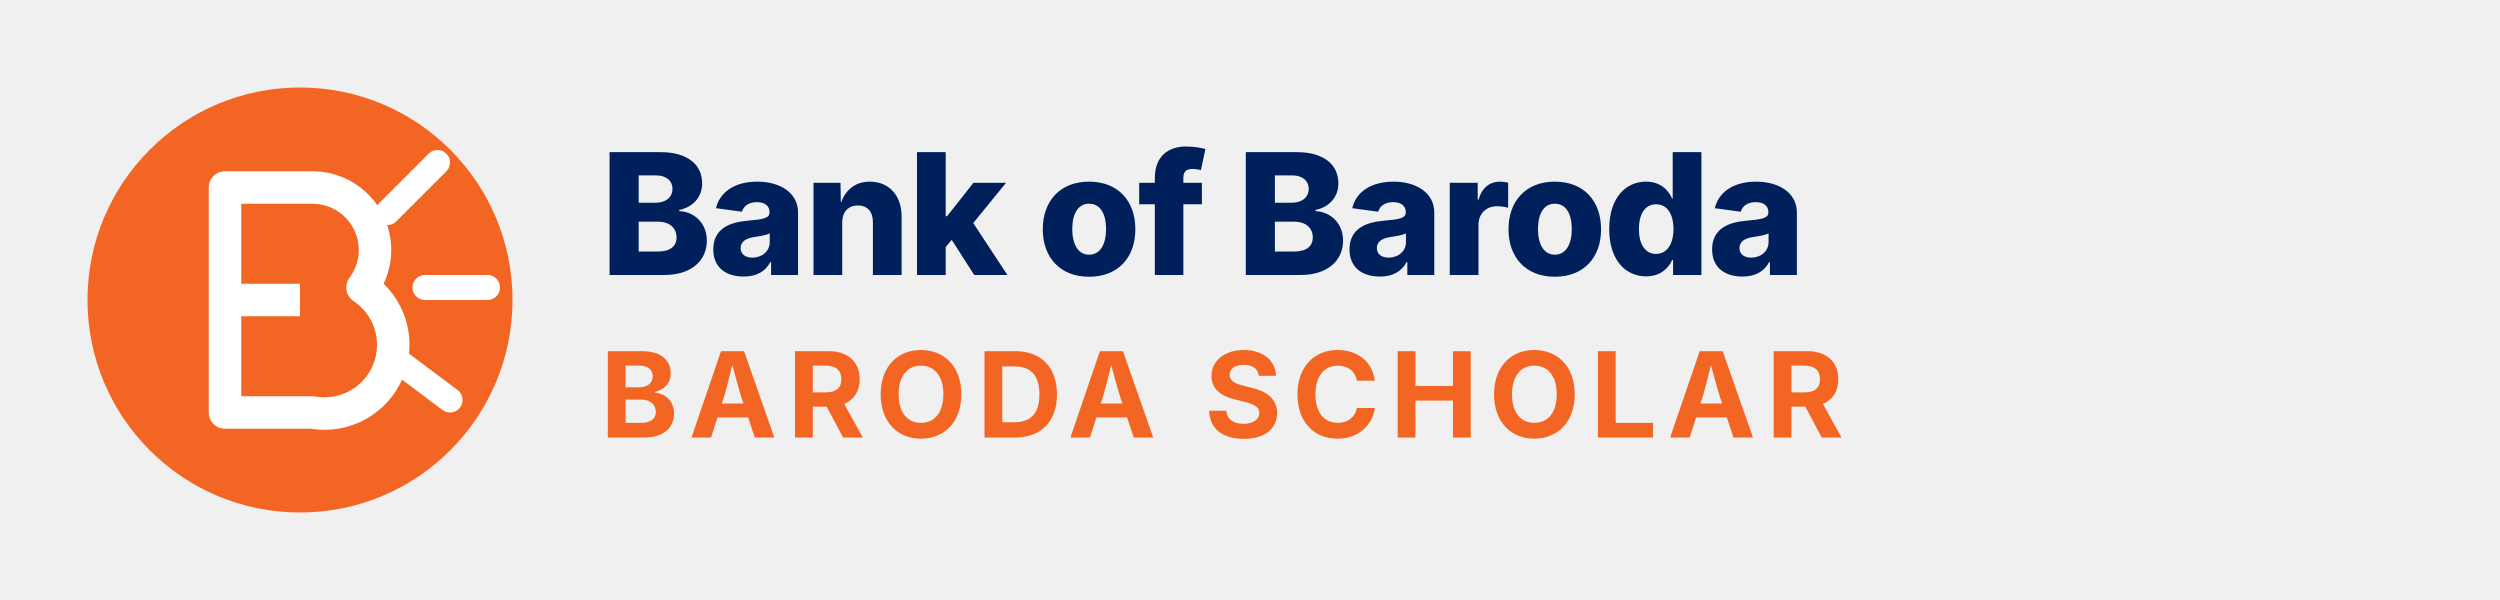
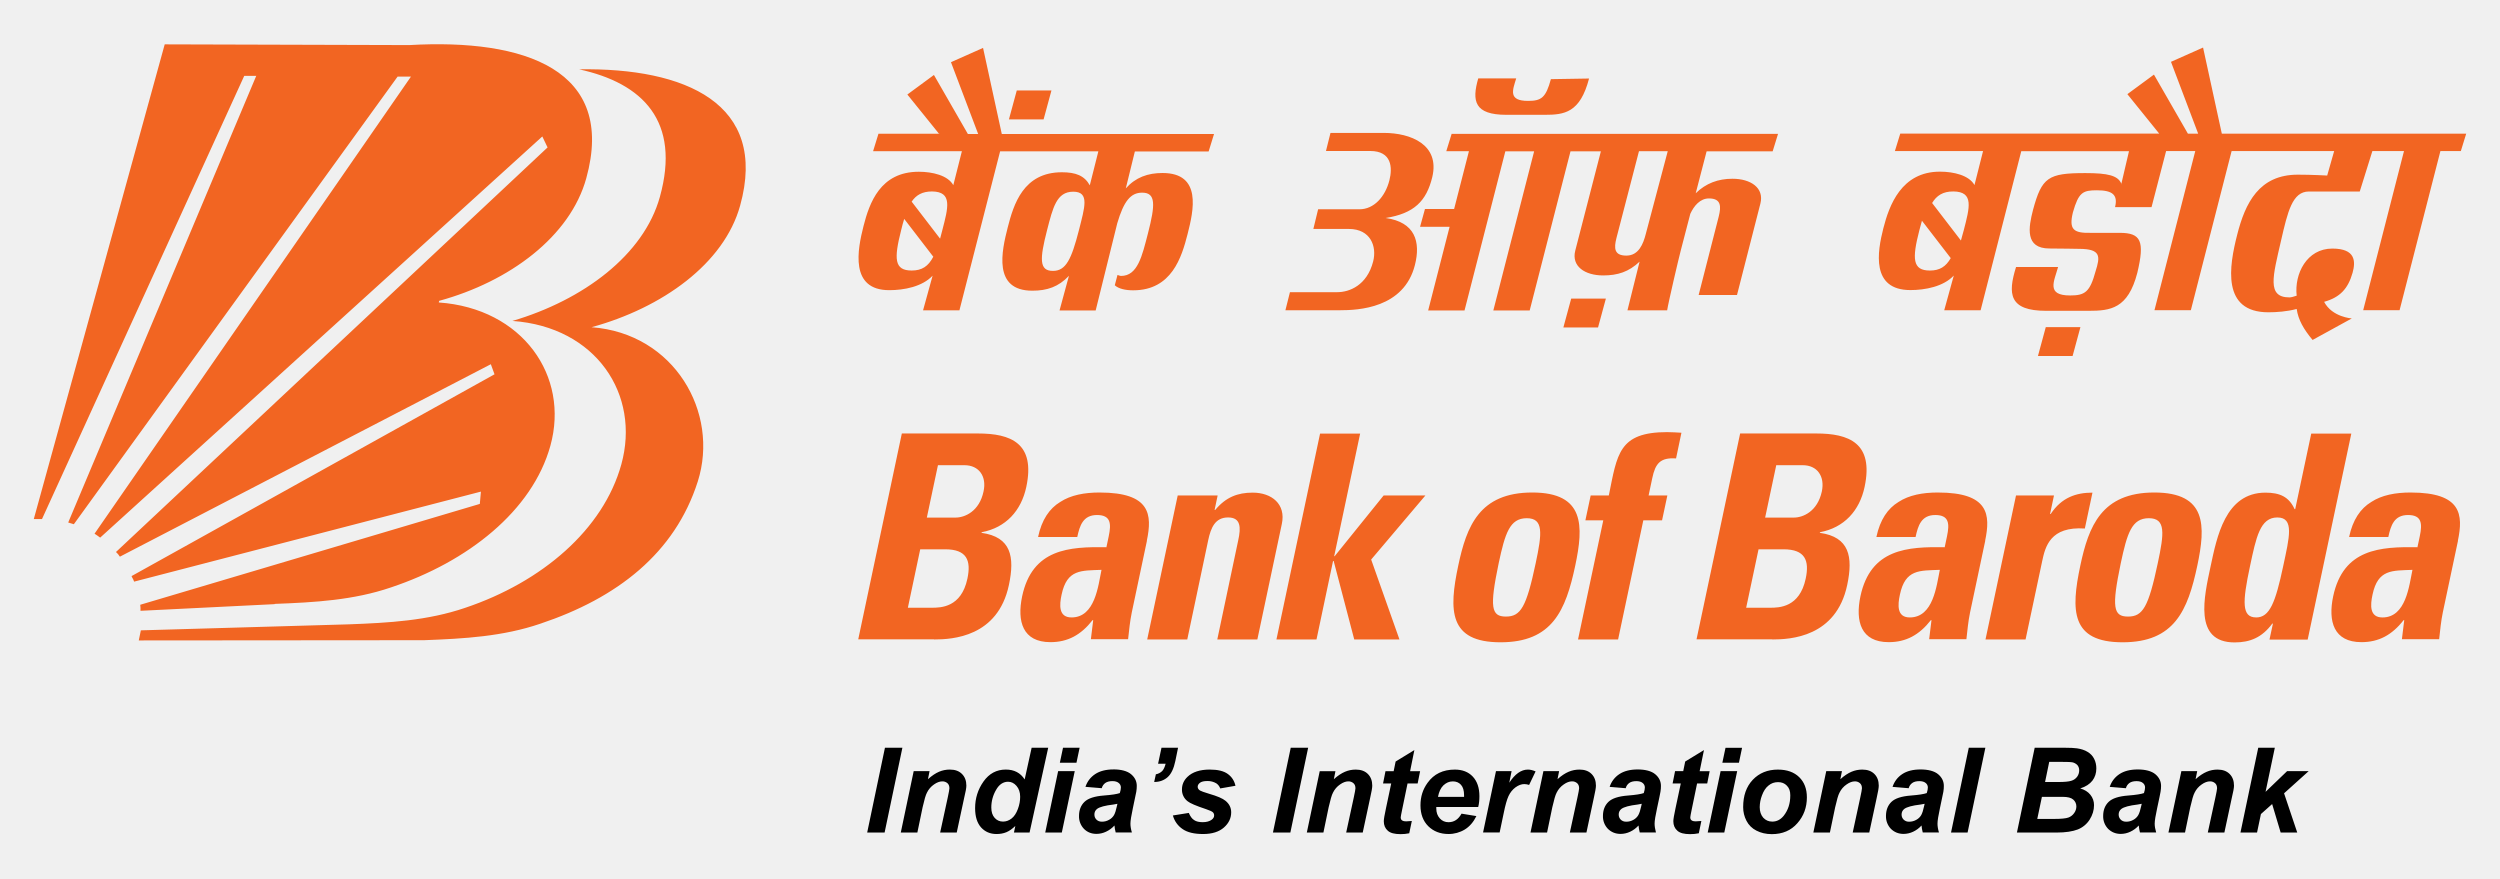
- <svg xmlns="http://www.w3.org/2000/svg" viewBox="0 0 200 48" width="200" height="48">
-   <g transform="translate(6, 6)">
-     <circle cx="18" cy="18" r="17" fill="#F26522" />
-     <path d="M12 9h7a5 5 0 0 1 4 8 5.5 5.5 0 0 1-4 10h-7V9z" fill="none" stroke="#FFFFFF" stroke-width="2.6" stroke-linejoin="round" />
-     <path d="M12 18h6" stroke="#FFFFFF" stroke-width="2.6" />
-     <path d="M25 11l4-4M28 17h5M26 23l4 3" stroke="#FFFFFF" stroke-width="2" stroke-linecap="round" />
+ <svg xmlns="http://www.w3.org/2000/svg" width="185" height="65" fill="none" version="1.1" id="svg2" viewBox="0 0 185.0 65.0">
+   <defs id="defs2" />
+   <g id="g114" transform="translate(2.5,3.274428)">
+     <path id="path97" style="fill:#000000;fill-opacity:1" d="m 62.986,52.059 -1.314,6.273 h 1.289 l 1.316,-6.273 z m 10.855,0 -0.516,2.344 c -0.315,-0.487 -0.774,-0.73 -1.396,-0.73 -0.685,0 -1.235,0.298 -1.65,0.885 -0.414,0.585 -0.621,1.243 -0.621,1.973 0,0.631 0.152,1.099 0.441,1.424 0.297,0.325 0.676,0.488 1.145,0.488 0.27,0 0.514,-0.045 0.73,-0.135 0.216,-0.09 0.434,-0.245 0.66,-0.461 l -0.102,0.486 H 73.688 l 1.379,-6.273 z m -1.74,2.516 c 0.235,0 0.441,0.1 0.621,0.307 0.18,0.207 0.27,0.478 0.27,0.803 -10e-7,0.297 -0.053,0.594 -0.17,0.91 -0.118,0.315 -0.27,0.55 -0.469,0.703 -0.198,0.153 -0.406,0.225 -0.631,0.225 -0.243,0 -0.451,-0.09 -0.613,-0.27 -0.172,-0.189 -0.252,-0.444 -0.252,-0.768 a 2.562,2.562 0 0 1 0.352,-1.307 c 0.225,-0.405 0.533,-0.604 0.893,-0.604 z m 4.062,-2.516 -0.234,1.109 h 1.229 l 0.234,-1.109 h -1.227 z m 7.287,0 -0.252,1.182 h 0.559 c -0.062,0.243 -0.144,0.422 -0.252,0.539 a 0.897,0.897 0 0 1 -0.471,0.244 l -0.125,0.568 c 0.406,0 0.738,-0.127 1,-0.361 0.261,-0.234 0.45,-0.631 0.568,-1.199 l 0.199,-0.973 z m 9.564,0 -1.316,6.273 h 1.289 l 1.316,-6.273 z m 50.176,0 -1.314,6.273 v 0.002 h 1.225 l 1.316,-6.275 z m 4.877,0 -1.314,6.273 v 0.002 h 2.945 c 0.659,0 1.174,-0.082 1.553,-0.227 a 1.846,1.846 0 0 0 0.883,-0.729 c 0.216,-0.343 0.324,-0.695 0.324,-1.074 0,-0.279 -0.089,-0.542 -0.27,-0.766 -0.181,-0.226 -0.434,-0.379 -0.75,-0.469 0.406,-0.126 0.704,-0.325 0.902,-0.578 0.189,-0.252 0.289,-0.549 0.289,-0.9 0,-0.262 -0.054,-0.495 -0.162,-0.711 -0.108,-0.217 -0.271,-0.39 -0.488,-0.516 -0.216,-0.135 -0.477,-0.216 -0.783,-0.262 -0.189,-0.027 -0.513,-0.045 -0.982,-0.045 z m 16.543,0 -1.316,6.275 h 1.227 l 0.287,-1.369 0.83,-0.74 0.631,2.109 h 1.227 l -0.975,-2.904 1.822,-1.641 h -1.596 l -1.596,1.533 0.686,-3.264 z m -39.422,0.002 -0.234,1.107 h 1.227 l 0.232,-1.107 z m -23.025,0.17 -1.387,0.848 -0.145,0.713 h -0.605 l -0.18,0.91 h 0.604 l -0.387,1.83 c -0.108,0.504 -0.162,0.819 -0.162,0.963 0,0.298 0.098,0.533 0.297,0.705 0.189,0.171 0.504,0.252 0.938,0.252 a 3.041,3.041 0 0 0 0.648,-0.064 l 0.191,-0.91 c -0.217,0.018 -0.352,0.027 -0.406,0.027 -0.162,0 -0.263,-0.026 -0.326,-0.08 -0.063,-0.045 -0.09,-0.118 -0.09,-0.217 0,-0.046 0.037,-0.244 0.109,-0.586 l 0.396,-1.92 h 0.748 l 0.182,-0.91 h -0.74 z m 21.43,0 -1.389,0.848 -0.145,0.711 h -0.604 l -0.182,0.91 v 0.002 h 0.605 l -0.389,1.83 c -0.108,0.504 -0.162,0.819 -0.162,0.963 0,0.298 0.101,0.533 0.299,0.705 0.189,0.171 0.504,0.252 0.938,0.252 a 3.054,3.054 0 0 0 0.648,-0.064 l 0.189,-0.91 c -0.216,0.018 -0.352,0.027 -0.406,0.027 -0.162,0 -0.261,-0.026 -0.324,-0.08 -0.063,-0.045 -0.09,-0.118 -0.09,-0.217 0,-0.046 0.035,-0.244 0.107,-0.586 l 0.396,-1.92 h 0.75 l 0.18,-0.91 h -0.74 z m 25.549,0.875 h 1.008 c 0.361,0 0.587,0.009 0.686,0.027 a 0.731,0.731 0 0 1 0.389,0.207 0.589,0.589 0 0 1 0.135,0.396 0.793,0.793 0 0 1 -0.145,0.459 0.801,0.801 0 0 1 -0.441,0.309 c -0.189,0.062 -0.514,0.09 -0.955,0.09 h -0.992 v -0.002 l 0.01,-0.008 z m -69.244,0.557 c -0.559,0 -1.01,0.119 -1.352,0.344 -0.342,0.226 -0.587,0.539 -0.723,0.945 l 1.201,0.1 0.008,-0.008 a 0.675,0.675 0 0 1 0.262,-0.379 c 0.126,-0.091 0.315,-0.137 0.521,-0.137 0.208,0 0.36,0.047 0.469,0.137 a 0.414,0.414 0 0 1 0.162,0.332 c 0,0.108 -0.026,0.245 -0.08,0.416 -0.198,0.072 -0.586,0.135 -1.172,0.18 -0.694,0.054 -1.171,0.208 -1.441,0.469 -0.271,0.261 -0.406,0.614 -0.406,1.047 a 1.32,1.32 0 0 0 0.369,0.955 c 0.243,0.244 0.549,0.369 0.928,0.369 a 1.665,1.665 0 0 0 0.703,-0.162 c 0.234,-0.109 0.443,-0.261 0.623,-0.459 a 3.06,3.06 0 0 0 0.09,0.514 h 1.199 c -0.072,-0.244 -0.107,-0.45 -0.107,-0.648 0,-0.217 0.063,-0.606 0.18,-1.146 A 37.64,37.64 0 0 0 81.586,55.312 c 0.026,-0.153 0.035,-0.297 0.035,-0.432 0,-0.343 -0.144,-0.631 -0.424,-0.865 -0.279,-0.235 -0.74,-0.354 -1.299,-0.354 z m 38.791,0.002 c -0.559,0 -1.009,0.117 -1.352,0.342 a 1.77,1.77 0 0 0 -0.723,0.947 l 1.199,0.1 -0.008,-0.01 a 0.675,0.675 0 0 1 0.26,-0.379 c 0.126,-0.091 0.307,-0.135 0.523,-0.135 0.207,0 0.361,0.045 0.469,0.135 a 0.414,0.414 0 0 1 0.162,0.334 c 0,0.108 -0.026,0.243 -0.08,0.414 -0.198,0.072 -0.586,0.137 -1.172,0.182 -0.694,0.054 -1.173,0.208 -1.443,0.469 -0.271,0.261 -0.406,0.612 -0.406,1.045 a 1.318,1.318 0 0 0 0.371,0.955 c 0.252,0.244 0.559,0.371 0.938,0.371 a 1.661,1.661 0 0 0 0.703,-0.162 c 0.235,-0.109 0.441,-0.263 0.621,-0.461 a 3.06,3.06 0 0 0 0.09,0.514 h 1.199 c -0.063,-0.244 -0.1,-0.45 -0.1,-0.648 0,-0.217 0.064,-0.605 0.182,-1.145 0.144,-0.658 0.225,-1.064 0.252,-1.217 0.027,-0.153 0.035,-0.299 0.035,-0.434 0,-0.343 -0.144,-0.631 -0.424,-0.865 -0.279,-0.235 -0.738,-0.352 -1.297,-0.352 z m 20.932,0 c -0.559,0 -1.01,0.117 -1.352,0.342 -0.343,0.226 -0.585,0.541 -0.721,0.947 l 1.197,0.1 v -0.01 a 0.677,0.677 0 0 1 0.264,-0.379 c 0.126,-0.091 0.304,-0.135 0.521,-0.135 0.207,0 0.361,0.045 0.469,0.135 a 0.412,0.412 0 0 1 0.162,0.334 c 0,0.108 -0.026,0.243 -0.08,0.414 -0.199,0.072 -0.586,0.137 -1.172,0.182 -0.695,0.054 -1.172,0.208 -1.443,0.469 -0.27,0.261 -0.404,0.612 -0.404,1.045 a 1.321,1.321 0 0 0 0.369,0.955 c 0.253,0.244 0.558,0.371 0.938,0.371 a 1.665,1.665 0 0 0 0.703,-0.162 c 0.234,-0.109 0.441,-0.263 0.621,-0.461 a 3.06,3.06 0 0 0 0.09,0.514 h 1.199 c -0.072,-0.244 -0.107,-0.45 -0.107,-0.648 0,-0.217 0.063,-0.605 0.18,-1.145 0.144,-0.658 0.227,-1.064 0.254,-1.217 0.027,-0.153 0.035,-0.299 0.035,-0.434 0,-0.343 -0.145,-0.631 -0.424,-0.865 -0.279,-0.235 -0.74,-0.352 -1.299,-0.352 z m 16.074,0 c -0.559,0 -1.009,0.117 -1.352,0.342 -0.342,0.226 -0.588,0.541 -0.723,0.947 l 1.199,0.1 v -0.01 a 0.675,0.675 0 0 1 0.262,-0.379 c 0.127,-0.091 0.307,-0.135 0.523,-0.135 0.208,0 0.361,0.045 0.469,0.135 a 0.414,0.414 0 0 1 0.162,0.334 c 0,0.108 -0.028,0.243 -0.082,0.414 -0.198,0.072 -0.586,0.137 -1.172,0.182 -0.694,0.054 -1.171,0.208 -1.441,0.469 -0.271,0.261 -0.406,0.612 -0.406,1.045 a 1.318,1.318 0 0 0 0.371,0.955 c 0.252,0.244 0.558,0.371 0.936,0.371 a 1.661,1.661 0 0 0 0.703,-0.162 1.93,1.93 0 0 0 0.623,-0.461 3.06,3.06 0 0 0 0.09,0.514 h 1.199 c -0.072,-0.244 -0.109,-0.45 -0.109,-0.648 0,-0.217 0.065,-0.605 0.182,-1.145 0.144,-0.658 0.225,-1.064 0.252,-1.217 0.027,-0.153 0.037,-0.299 0.037,-0.434 0,-0.343 -0.145,-0.631 -0.424,-0.865 -0.28,-0.235 -0.74,-0.352 -1.299,-0.352 z m -87.902,0.008 c -0.279,0 -0.552,0.054 -0.805,0.162 -0.252,0.108 -0.529,0.29 -0.818,0.551 l 0.117,-0.596 h -1.172 -0.002 l -0.955,4.543 h 1.227 l 0.387,-1.865 c 0.126,-0.55 0.225,-0.91 0.324,-1.09 a 1.548,1.548 0 0 1 0.523,-0.605 c 0.216,-0.153 0.424,-0.225 0.604,-0.225 a 0.548,0.548 0 0 1 0.389,0.135 c 0.099,0.09 0.145,0.217 0.145,0.379 0,0.081 -0.047,0.306 -0.127,0.693 l -0.559,2.578 h 1.227 l 0.551,-2.568 c 0.108,-0.441 0.162,-0.74 0.162,-0.902 0,-0.361 -0.109,-0.649 -0.326,-0.865 -0.216,-0.217 -0.512,-0.324 -0.891,-0.324 z m 19.236,0 c -0.73,0 -1.288,0.181 -1.658,0.541 -0.27,0.261 -0.406,0.568 -0.406,0.928 a 1.064,1.064 0 0 0 0.416,0.875 c 0.171,0.144 0.63,0.342 1.369,0.586 0.271,0.09 0.443,0.171 0.506,0.234 a 0.313,0.313 0 0 1 0.09,0.227 c 0,0.125 -0.055,0.224 -0.172,0.314 -0.162,0.126 -0.396,0.189 -0.666,0.189 -0.27,0 -0.488,-0.046 -0.641,-0.154 -0.162,-0.099 -0.288,-0.278 -0.396,-0.531 l -1.178,0.188 a 1.768,1.768 0 0 0 0.727,1.012 c 0.351,0.243 0.856,0.361 1.514,0.361 0.658,0 1.172,-0.163 1.533,-0.479 0.36,-0.315 0.541,-0.694 0.541,-1.127 0,-0.333 -0.136,-0.621 -0.424,-0.855 -0.208,-0.171 -0.604,-0.343 -1.199,-0.514 -0.388,-0.117 -0.612,-0.199 -0.684,-0.244 -0.117,-0.073 -0.172,-0.171 -0.172,-0.279 0,-0.108 0.054,-0.207 0.172,-0.297 0.108,-0.082 0.287,-0.127 0.549,-0.127 a 1.25,1.25 0 0 1 0.658,0.172 0.765,0.765 0 0 1 0.289,0.377 l 1.127,-0.197 c -0.081,-0.37 -0.271,-0.659 -0.568,-0.875 -0.297,-0.217 -0.74,-0.324 -1.326,-0.324 z m 10.799,0.002 c -0.28,0 -0.55,0.054 -0.803,0.162 -0.252,0.108 -0.532,0.288 -0.82,0.549 l 0.117,-0.594 h -1.162 l -0.955,4.543 h 1.227 l 0.387,-1.867 c 0.127,-0.55 0.224,-0.91 0.324,-1.09 a 1.547,1.547 0 0 1 0.523,-0.604 c 0.216,-0.153 0.424,-0.227 0.604,-0.227 a 0.548,0.548 0 0 1 0.387,0.137 c 0.1,0.09 0.146,0.215 0.146,0.377 0,0.081 -0.045,0.308 -0.127,0.695 l -0.559,2.578 h 1.225 L 98.893,55.764 c 0.1,-0.441 0.154,-0.738 0.154,-0.9 0,-0.361 -0.109,-0.649 -0.326,-0.865 -0.216,-0.217 -0.515,-0.324 -0.893,-0.324 z m 7.33,0 c -0.875,0 -1.551,0.324 -2.02,0.982 -0.351,0.487 -0.523,1.026 -0.523,1.666 0,0.64 0.19,1.155 0.578,1.543 0.387,0.379 0.883,0.576 1.496,0.576 a 2.294,2.294 0 0 0 1.207,-0.334 c 0.352,-0.216 0.641,-0.55 0.857,-0.992 l -1.1,-0.18 c -0.235,0.424 -0.55,0.633 -0.965,0.633 -0.252,0 -0.47,-0.091 -0.641,-0.281 -0.171,-0.189 -0.262,-0.432 -0.262,-0.738 v -0.107 h 3.084 0.018 c 0.063,-0.235 0.09,-0.505 0.09,-0.803 0,-0.621 -0.171,-1.109 -0.496,-1.451 -0.325,-0.343 -0.765,-0.514 -1.324,-0.514 z m 43.443,2.018 h 1.541 c 0.361,0 0.621,0.063 0.775,0.199 a 0.66,0.66 0 0 1 0.234,0.514 0.83,0.83 0 0 1 -0.162,0.486 0.89,0.89 0 0 1 -0.434,0.334 c -0.18,0.064 -0.532,0.1 -1.055,0.1 h -1.242 l -0.002,0.008 v -0.008 h 0.002 z m -64.309,1.377 a 1.768,1.768 0 0 1 -0.004,-0.008 l -0.01,0.01 z m 26.273,-3.395 c -0.496,0 -0.956,0.323 -1.379,0.973 l 0.172,-0.857 h -1.154 v -0.008 l -0.957,4.543 h 1.227 l 0.299,-1.424 c 0.117,-0.577 0.233,-1.001 0.359,-1.271 0.127,-0.27 0.298,-0.479 0.514,-0.641 0.226,-0.163 0.443,-0.242 0.65,-0.242 a 1.16,1.16 0 0 1 0.359,0.062 l 0.479,-1 c -0.208,-0.09 -0.397,-0.135 -0.568,-0.135 z m 3.814,0 c -0.279,0 -0.551,0.054 -0.803,0.162 -0.253,0.108 -0.531,0.288 -0.82,0.549 L 112.875,53.789 h -1.162 l -0.957,4.545 h 1.227 l 0.387,-1.867 c 0.126,-0.55 0.225,-0.91 0.324,-1.09 a 1.557,1.557 0 0 1 0.523,-0.604 c 0.217,-0.153 0.424,-0.227 0.604,-0.227 a 0.55,0.55 0 0 1 0.389,0.137 c 0.099,0.09 0.145,0.215 0.145,0.377 0,0.081 -0.046,0.308 -0.127,0.695 l -0.559,2.578 h 1.227 l 0.549,-2.57 c 0.099,-0.441 0.154,-0.738 0.154,-0.9 0,-0.361 -0.108,-0.649 -0.324,-0.865 -0.217,-0.217 -0.514,-0.324 -0.893,-0.324 z m 14.693,0 c -0.766,0 -1.389,0.251 -1.867,0.756 -0.477,0.505 -0.711,1.172 -0.711,2.02 a 2.16,2.16 0 0 0 0.244,1.012 1.652,1.652 0 0 0 0.738,0.729 c 0.324,0.17 0.713,0.26 1.137,0.26 0.793,0 1.424,-0.269 1.893,-0.809 0.469,-0.532 0.703,-1.172 0.703,-1.912 0,-0.631 -0.189,-1.126 -0.568,-1.496 -0.379,-0.369 -0.901,-0.559 -1.568,-0.559 z m 6.238,0 c -0.28,0 -0.55,0.054 -0.803,0.162 -0.252,0.108 -0.532,0.288 -0.82,0.549 l 0.117,-0.596 h -1.162 l -0.955,4.545 h 1.225 l 0.389,-1.867 c 0.127,-0.55 0.225,-0.91 0.324,-1.09 a 1.541,1.541 0 0 1 0.523,-0.604 c 0.216,-0.153 0.423,-0.227 0.604,-0.227 a 0.547,0.547 0 0 1 0.387,0.137 c 0.1,0.09 0.145,0.215 0.145,0.377 0,0.081 -0.045,0.308 -0.127,0.695 l -0.557,2.578 h 1.225 l 0.551,-2.57 c 0.1,-0.441 0.152,-0.738 0.152,-0.9 0,-0.361 -0.107,-0.649 -0.324,-0.865 -0.216,-0.217 -0.515,-0.324 -0.893,-0.324 z m 26.287,0 c -0.279,0 -0.549,0.054 -0.801,0.162 -0.253,0.108 -0.533,0.288 -0.822,0.549 l 0.119,-0.596 h -1.172 l -0.957,4.545 h 1.227 l 0.387,-1.867 c 0.126,-0.55 0.225,-0.91 0.324,-1.09 a 1.557,1.557 0 0 1 0.523,-0.604 c 0.217,-0.153 0.424,-0.227 0.604,-0.227 a 0.55,0.55 0 0 1 0.389,0.137 c 0.099,0.09 0.145,0.215 0.145,0.377 0,0.081 -0.046,0.308 -0.127,0.695 l -0.559,2.578 h 1.227 L 162.654,55.764 c 0.108,-0.441 0.162,-0.738 0.162,-0.9 0,-0.361 -0.108,-0.649 -0.324,-0.865 -0.217,-0.217 -0.514,-0.324 -0.893,-0.324 z m -85.795,0.115 -0.955,4.543 h 1.227 L 77.031,53.789 h -1.225 z m 49.023,0 -0.955,4.545 h 1.227 l 0.955,-4.545 z m -19.822,0.758 c 0.261,0 0.457,0.083 0.611,0.254 0.153,0.171 0.227,0.424 0.227,0.766 v 0.125 h -1.93 c 0.072,-0.378 0.206,-0.665 0.404,-0.855 0.208,-0.189 0.425,-0.289 0.688,-0.289 z m 24.068,0.055 c 0.271,0 0.487,0.082 0.658,0.262 0.172,0.171 0.252,0.406 0.252,0.703 v 0.018 c -10e-6,0.596 -0.161,1.091 -0.486,1.506 -0.234,0.288 -0.515,0.432 -0.848,0.432 -0.271,0 -0.486,-0.097 -0.666,-0.287 -0.172,-0.198 -0.262,-0.461 -0.262,-0.785 a 2.505,2.505 0 0 1 0.17,-0.875 c 0.118,-0.315 0.272,-0.559 0.479,-0.721 0.208,-0.172 0.433,-0.252 0.703,-0.252 z M 80.188,56.205 v 0.01 l -0.037,0.162 c -0.063,0.298 -0.134,0.523 -0.215,0.668 a 0.93,0.93 0 0 1 -0.371,0.35 c -0.162,0.09 -0.332,0.135 -0.521,0.135 -0.172,0 -0.306,-0.052 -0.406,-0.152 -0.099,-0.099 -0.152,-0.224 -0.152,-0.369 a 0.505,0.505 0 0 1 0.197,-0.424 c 0.189,-0.145 0.596,-0.252 1.209,-0.324 a 3.124,3.124 0 0 0 0.297,-0.055 z m 38.799,0 v 0.01 l -0.035,0.162 c -0.063,0.298 -0.136,0.523 -0.217,0.668 a 0.929,0.929 0 0 1 -0.369,0.352 c -0.163,0.09 -0.334,0.135 -0.523,0.135 -0.171,0 -0.307,-0.052 -0.406,-0.152 -0.099,-0.099 -0.152,-0.226 -0.152,-0.371 a 0.506,0.506 0 0 1 0.197,-0.422 c 0.19,-0.145 0.596,-0.254 1.209,-0.326 a 3.15,3.15 0 0 0 0.297,-0.055 z m 20.934,0 v 0.01 l -0.037,0.162 c -0.063,0.298 -0.134,0.523 -0.215,0.668 a 0.925,0.925 0 0 1 -0.371,0.352 c -0.162,0.09 -0.333,0.135 -0.523,0.135 a 0.55,0.55 0 0 1 -0.404,-0.152 c -0.099,-0.099 -0.154,-0.226 -0.154,-0.371 a 0.506,0.506 0 0 1 0.199,-0.422 c 0.189,-0.145 0.594,-0.254 1.207,-0.326 a 3.118,3.118 0 0 0 0.299,-0.055 z m 16.064,0 v 0.01 l -0.037,0.162 c -0.063,0.298 -0.135,0.523 -0.217,0.668 a 0.929,0.929 0 0 1 -0.369,0.352 c -0.162,0.09 -0.332,0.135 -0.521,0.135 -0.171,0 -0.307,-0.052 -0.406,-0.152 -0.099,-0.099 -0.154,-0.226 -0.154,-0.371 a 0.506,0.506 0 0 1 0.199,-0.422 c 0.19,-0.145 0.594,-0.254 1.207,-0.326 a 3.09,3.09 0 0 0 0.299,-0.055 z" />
+     <path id="path75" style="fill:#f26522;fill-opacity:1" d="M 9.689,0.008 0,35.137 H 0.607 L 15.574,2.338 h 0.889 L 2.547,35.391 a 7.283,7.283 0 0 1 0.418,0.127 L 26.924,2.393 h 0.988 L 4.496,36.219 c 0.164,0.1 0.262,0.181 0.416,0.291 L 37.631,6.824 38.02,7.635 6.082,37.574 c 0.2,0.21 0.127,0.11 0.289,0.346 L 33.822,23.678 34.094,24.424 7.234,39.357 c 0.1,0.237 0.108,0.164 0.189,0.41 l 25.664,-6.662 -0.08,0.91 -25.129,7.463 c 0.027,0.246 0.018,0.192 0.018,0.447 l 9.916,-0.492 0.027,-0.02 c 2.947,-0.11 5.82,-0.272 8.594,-1.219 5.694,-1.902 10.463,-5.668 11.795,-10.482 1.432,-5.16 -2.058,-10.167 -8.258,-10.604 l 0.025,-0.119 c 5.222,-1.428 9.701,-4.767 10.889,-9.072 C 43.105,1.892 36.343,-0.429 27.785,0.062 Z m 150.838,0.236 -2.375,1.057 2.012,5.314 h -0.76 l -2.512,-4.369 -1.967,1.447 2.357,2.92 H 138.119 L 137.721,7.906 h 6.525 l -0.635,2.514 c -0.399,-0.719 -1.531,-0.992 -2.555,-0.992 -2.856,0 -3.754,2.492 -4.189,4.193 -0.444,1.738 -0.924,4.57 2.004,4.57 1.088,0 2.439,-0.255 3.209,-1.074 l -0.707,2.566 h 2.693 l 3.008,-11.768 h 7.971 l -0.564,2.408 c 0.004,0.01 0.008,0.021 0.012,0.031 h -0.002 -0.018 l 0.008,-0.031 c -0.249,-0.611 -1.005,-0.789 -2.664,-0.789 -2.755,0 -3.218,0.311 -3.871,2.713 -0.335,1.301 -0.625,2.867 1.215,2.867 0.707,0 2.178,0.027 2.178,0.027 1.659,0 1.576,0.572 1.232,1.664 -0.417,1.53 -0.78,1.785 -1.877,1.785 -1.804,0 -1.186,-1.049 -0.896,-2.104 h -3.111 c -0.625,2.002 -0.516,3.24 2.23,3.24 h 3.146 c 1.614,0 2.909,-0.154 3.598,-2.811 0.562,-2.357 0.272,-2.959 -1.305,-2.959 h -2.148 c -1.26,0.027 -1.623,-0.237 -1.314,-1.51 0.426,-1.493 0.735,-1.639 1.777,-1.639 1.152,0 1.569,0.336 1.342,1.246 h 2.701 l 1.078,-4.15 h 2.158 l -3.02,11.777 h 2.693 l 3.017,-11.777 h 7.588 l -0.516,1.812 c 0,0 -1.152,-0.064 -2.176,-0.064 -2.856,0 -3.889,2.083 -4.488,4.459 -0.589,2.311 -1.169,5.725 2.312,5.725 0.598,0 1.387,-0.055 2.094,-0.246 0.118,0.81 0.517,1.502 1.178,2.293 l 2.9,-1.592 c 0,0 -1.449,-0.091 -2.047,-1.229 1.169,-0.327 1.768,-0.963 2.104,-2.146 0.235,-0.838 0.235,-1.795 -1.496,-1.795 -1.895,0 -2.82,1.875 -2.639,3.486 -0.236,0.082 -0.426,0.127 -0.535,0.127 -1.695,0 -1.224,-1.575 -0.625,-4.186 0.498,-2.175 0.843,-3.65 2.066,-3.65 h 3.762 l 0.934,-2.994 h 2.34 l -3.02,11.777 h 2.693 L 178.09,7.906 h 1.512 L 180,6.615 h -18.086 z m -90.281,0.027 -2.375,1.057 2.014,5.314 h -0.762 l -2.512,-4.369 -1.967,1.447 2.342,2.902 h 0.043 l -0.027,0.02 -0.016,-0.02 h -4.48 l -0.398,1.293 h 6.572 l -0.635,2.512 c -0.399,-0.719 -1.533,-0.992 -2.557,-0.992 -2.856,0 -3.653,2.319 -4.088,4.021 -0.444,1.739 -1.033,4.742 1.904,4.742 1.088,0 2.438,-0.253 3.209,-1.072 l -0.707,2.564 h 2.691 L 71.508,7.926 h 7.27 L 78.145,10.438 c -0.399,-0.719 -1.044,-0.965 -2.068,-0.965 -2.855,0 -3.571,2.384 -4.006,4.086 -0.444,1.738 -1.115,4.678 1.822,4.678 1.088,0 1.939,-0.283 2.709,-1.102 l -0.697,2.566 h 2.674 l 1.598,-6.453 c 0.48,-1.629 0.988,-2.266 1.84,-2.266 1.024,0 0.978,0.884 0.434,3.004 -0.435,1.684 -0.762,3.158 -1.994,3.158 -0.091,0 -0.189,-0.055 -0.262,-0.074 l -0.201,0.766 c 0.29,0.264 0.799,0.373 1.361,0.373 2.856,0 3.59,-2.456 4.025,-4.158 0.444,-1.738 1.086,-4.523 -1.852,-4.523 -1.087,0 -1.985,0.318 -2.719,1.137 L 81.479,7.936 H 86.938 L 87.338,6.643 H 71.633 Z M 106.889,2.529 c -0.481,1.674 -0.289,2.693 2.086,2.693 h 2.836 c 1.449,0 2.617,-0.146 3.279,-2.686 l -2.824,0.047 c -0.372,1.374 -0.709,1.609 -1.688,1.609 -1.495,0 -1.142,-0.8 -0.879,-1.664 z m -34.148,0.891 -0.58,2.139 h 2.566 l 0.58,-2.139 z m 23.215,3.141 -0.334,1.338 h 3.271 c 1.605,0 1.659,1.238 1.424,2.166 -0.309,1.219 -1.143,2.148 -2.221,2.148 H 95.041 L 94.688,13.668 h 2.629 c 1.605,0 2.085,1.291 1.795,2.41 -0.453,1.766 -1.758,2.268 -2.646,2.268 h -3.51 l -0.336,1.338 h 4.025 c 1.351,0 4.741,-0.136 5.557,-3.34 0.444,-1.738 0.009,-3.185 -2.166,-3.486 2.103,-0.336 3.018,-1.238 3.453,-3.031 0.572,-2.402 -1.594,-3.266 -3.588,-3.266 z m 8.967,0.062 -0.398,1.291 h 1.676 l -1.096,4.277 h -2.158 l -0.363,1.32 h 2.186 l -1.586,6.188 h 2.691 l 3.02,-11.775 h 2.131 l -3.02,11.775 h 2.691 l 3.02,-11.775 h 2.248 l -1.895,7.344 c -0.3,1.165 0.716,1.84 2.066,1.84 1.07,0 1.895,-0.264 2.693,-1.02 l -0.898,3.604 h 2.938 c 0.081,-0.555 0.861,-3.878 1.006,-4.424 l 0.707,-2.719 c 0.272,-0.592 0.726,-1.139 1.379,-1.139 0.906,0 0.915,0.582 0.725,1.338 l -1.486,5.807 h 2.838 l 1.73,-6.762 c 0.299,-1.165 -0.715,-1.84 -2.066,-1.84 -1.06,0 -1.967,0.336 -2.719,1.074 l 0.807,-3.104 h 4.887 l 0.398,-1.291 h -24.123 z m 13.861,1.291 h 2.129 l -1.623,6.117 c -0.19,0.755 -0.533,1.609 -1.439,1.609 -0.907,0 -0.925,-0.544 -0.734,-1.299 z M 66.469,10.893 c 1.532,0.018 1.196,1.191 0.76,2.875 l -0.162,0.619 -2.104,-2.74 c 0.326,-0.482 0.781,-0.754 1.506,-0.754 z m 75.586,0 c 1.532,0.018 1.197,1.191 0.762,2.875 l -0.209,0.756 -2.131,-2.775 c 0.326,-0.546 0.798,-0.864 1.578,-0.855 z m -65.135,0.018 c 1.233,0 0.844,1.164 0.418,2.857 -0.544,2.12 -0.953,3.004 -1.914,3.004 h -0.01 c -1.024,0 -0.978,-0.884 -0.434,-3.004 0.435,-1.684 0.706,-2.857 1.939,-2.857 z m -12.51,2.012 2.148,2.793 h 0.01 c -0.372,0.72 -0.843,1.029 -1.605,1.029 -1.296,0 -1.314,-0.873 -0.779,-2.984 0.073,-0.3 0.145,-0.583 0.227,-0.838 z m 75.314,0.137 2.131,2.766 c -0.363,0.637 -0.825,0.92 -1.541,0.92 -1.297,0 -1.325,-0.873 -0.781,-2.984 z m -25.955,5.76 -0.58,2.139 h 2.566 l 0.58,-2.139 z m 35.119,2.111 -0.58,2.139 h 2.564 l 0.58,-2.139 z m -28.004,7.771 c -3.617,0 -3.707,1.631 -4.332,4.688 h -1.342 l -0.391,1.838 h 1.324 l -1.869,8.818 h 2.965 l 1.867,-8.818 h 1.387 l 0.391,-1.838 h -1.387 l 0.271,-1.283 c 0.227,-1.074 0.581,-1.539 1.76,-1.457 l 0.398,-1.902 c -0.353,-0.018 -0.689,-0.045 -1.043,-0.045 z m -56.648,0.1 -3.227,15.236 h 5.611 v 0.008 c 1.343,-1.73e-4 4.723,-0.174 5.539,-4.031 0.444,-2.093 0.164,-3.55 -2.021,-3.859 v -0.045 c 1.804,-0.337 2.937,-1.601 3.309,-3.357 0.689,-3.249 -1.161,-3.951 -3.582,-3.951 z m 30.949,0.01 -3.229,15.234 h 2.965 l 1.225,-5.807 h 0.045 l 1.523,5.807 h 3.346 l -2.094,-5.914 4.014,-4.742 h -3.09 l -3.627,4.496 h -0.035 l 1.922,-9.074 z m -28.275,2.33 v 0.008 h 1.959 c 1.07,0 1.659,0.82 1.414,1.939 -0.308,1.474 -1.378,1.938 -2.076,1.938 h -2.121 z m -1.314,6.232 h 1.85 c 1.595,0 1.931,0.821 1.641,2.176 -0.453,2.13 -1.968,2.148 -2.639,2.148 h -1.766 z m 60.674,-8.572 -3.227,15.234 h 5.611 v 0.01 c 1.342,0 4.723,-0.172 5.539,-4.031 0.444,-2.093 0.163,-3.55 -2.021,-3.859 v -0.045 c 1.804,-0.337 2.937,-1.601 3.309,-3.357 0.688,-3.249 -1.16,-3.951 -3.58,-3.951 z m 42.262,0.01 -1.186,5.588 h -0.047 c -0.417,-0.91 -1.086,-1.219 -2.156,-1.219 -2.983,0 -3.6,3.312 -4.062,5.469 -0.463,2.193 -1.296,5.615 1.777,5.615 1.134,0 2.03,-0.356 2.791,-1.393 h 0.047 l -0.254,1.184 h 2.818 l 0.01,-0.01 3.227,-15.234 z m -39.588,2.33 v 0.008 h 1.959 c 1.069,0 1.649,0.82 1.414,1.939 -0.318,1.474 -1.378,1.938 -2.076,1.938 h -2.121 z m -50.066,2.029 c -1.133,0 -2.141,0.19 -2.92,0.699 -0.797,0.483 -1.37,1.313 -1.641,2.596 h 2.9 c 0.182,-0.846 0.427,-1.629 1.461,-1.629 1.033,0 1.059,0.653 0.869,1.564 L 79.375,37.221 c -2.747,-0.046 -5.484,0.108 -6.236,3.629 -0.39,1.857 0.036,3.395 2.094,3.395 1.278,0 2.256,-0.528 3.117,-1.629 h 0.047 l -0.172,1.41 h 2.754 c 0.073,-0.655 0.137,-1.327 0.273,-1.982 l 1.123,-5.314 -0.01,0.008 c 0.408,-1.938 0.274,-3.566 -3.488,-3.566 z m 32.01,0 c -3.907,0 -4.861,2.493 -5.477,5.406 -0.708,3.33 -0.698,5.678 3.127,5.678 3.826,0 4.824,-2.339 5.531,-5.678 0.616,-2.913 0.725,-5.406 -3.182,-5.406 z m 30.023,0 c -1.133,0 -2.14,0.19 -2.92,0.699 -0.797,0.483 -1.367,1.313 -1.639,2.596 h 2.9 c 0.181,-0.846 0.426,-1.629 1.459,-1.629 1.033,0 1.06,0.653 0.869,1.564 l -0.172,0.82 c -2.747,-0.046 -5.483,0.108 -6.236,3.629 -0.39,1.857 0.036,3.395 2.094,3.395 1.278,0 2.257,-0.528 3.119,-1.629 h 0.045 l -0.172,1.41 h 2.756 c 0.072,-0.655 0.135,-1.327 0.271,-1.982 l 1.125,-5.314 -0.01,0.008 c 0.408,-1.938 0.273,-3.566 -3.49,-3.566 z m -13.279,4.203 h 1.848 c 1.596,0 1.931,0.821 1.641,2.176 -0.453,2.13 -1.966,2.148 -2.637,2.148 h -1.768 z m 29.289,-4.203 c -3.907,0 -4.86,2.493 -5.477,5.406 -0.707,3.33 -0.697,5.678 3.129,5.678 3.825,0 4.822,-2.339 5.529,-5.678 0.616,-2.913 0.725,-5.406 -3.182,-5.406 z m -0.408,1.902 c 1.269,0 1.133,1.12 0.662,3.33 -0.689,3.25 -1.106,3.949 -2.203,3.949 -1.097,0 -1.215,-0.69 -0.535,-3.949 0.471,-2.21 0.807,-3.33 2.076,-3.33 z m 19.381,-1.902 c -1.133,0 -2.138,0.19 -2.918,0.699 -0.798,0.483 -1.371,1.313 -1.643,2.596 h 2.902 c 0.181,-0.846 0.426,-1.629 1.459,-1.629 1.034,0 1.061,0.653 0.871,1.564 l -0.174,0.82 c -2.746,-0.046 -5.484,0.108 -6.236,3.629 -0.39,1.857 0.036,3.395 2.094,3.395 1.278,0 2.258,-0.528 3.119,-1.629 h 0.045 l -0.172,1.41 h 2.756 c 0.073,-0.655 0.135,-1.327 0.271,-1.982 l 1.125,-5.314 -0.01,0.008 c 0.408,-1.938 0.272,-3.566 -3.49,-3.566 z m 0.127,5.725 c -0.245,1.165 -0.472,3.521 -2.221,3.521 -0.97,0 -0.898,-0.928 -0.734,-1.684 0.398,-1.902 1.468,-1.774 2.955,-1.838 z M 90.197,33.18 c -1.115,0 -1.984,0.337 -2.773,1.283 h -0.045 l 0.227,-1.074 h -2.955 l -2.258,10.656 h 2.965 l 1.549,-7.344 c 0.2,-0.947 0.527,-1.684 1.471,-1.684 0.942,0 0.961,0.737 0.752,1.684 l -1.551,7.344 h 2.965 L 92.355,35.5 c 0.317,-1.475 -0.753,-2.32 -2.158,-2.32 z m 62.145,0 c -1.197,0 -2.285,0.354 -3.092,1.582 h -0.045 l 0.289,-1.373 h -2.809 l -2.258,10.656 h 2.965 l 1.232,-5.807 c 0.227,-1.056 0.588,-2.575 3.154,-2.402 z m 13.68,1.838 c 1.278,0 0.888,1.474 0.434,3.604 -0.571,2.685 -0.996,3.795 -2.002,3.795 v -0.002 c -1.07,0 -1.025,-1.117 -0.453,-3.793 0.453,-2.13 0.743,-3.604 2.021,-3.604 z m -55.543,0.055 c 1.26,0 1.133,1.12 0.662,3.33 -0.689,3.25 -1.106,3.949 -2.203,3.949 -1.097,0 -1.215,-0.69 -0.535,-3.949 0.472,-2.21 0.816,-3.33 2.076,-3.33 z m -31.467,3.822 c -0.245,1.165 -0.47,3.521 -2.219,3.521 -0.97,0 -0.899,-0.928 -0.736,-1.684 0.399,-1.902 1.469,-1.774 2.955,-1.838 z m 62.035,0 c -0.244,1.165 -0.473,3.521 -2.223,3.521 -0.97,0 -0.895,-0.928 -0.732,-1.684 0.399,-1.902 1.469,-1.774 2.955,-1.838 z M 28.909,44.1 7.769,44.118 7.923,43.371 23.325,42.926 c 2.955,-0.11 5.82,-0.273 8.593,-1.22 5.693,-1.911 10.226,-5.797 11.559,-10.611 1.432,-5.16 -1.859,-10.183 -8.06,-10.62 5.25,-1.547 9.728,-4.887 10.915,-9.183 1.55,-5.587 -1.25,-8.408 -5.983,-9.437 7.869,-0.127 14.015,2.53 11.921,10.084 -1.188,4.304 -5.775,7.571 -10.996,9 6.128,0.455 9.482,6.316 7.86,11.421 -1.696,5.315 -5.966,8.618 -11.65,10.52 -2.773,0.947 -5.647,1.11 -8.593,1.22 z" />
  </g>
-   <text x="48" y="22" font-family="system-ui, -apple-system, sans-serif" font-weight="800" font-size="13.5" fill="#00205B" letter-spacing="-0.3">Bank of Baroda</text>
-   <text x="48" y="35" font-family="system-ui, -apple-system, sans-serif" font-weight="700" font-size="9.5" fill="#F26522" letter-spacing="0.8">BARODA SCHOLAR</text>
</svg>
